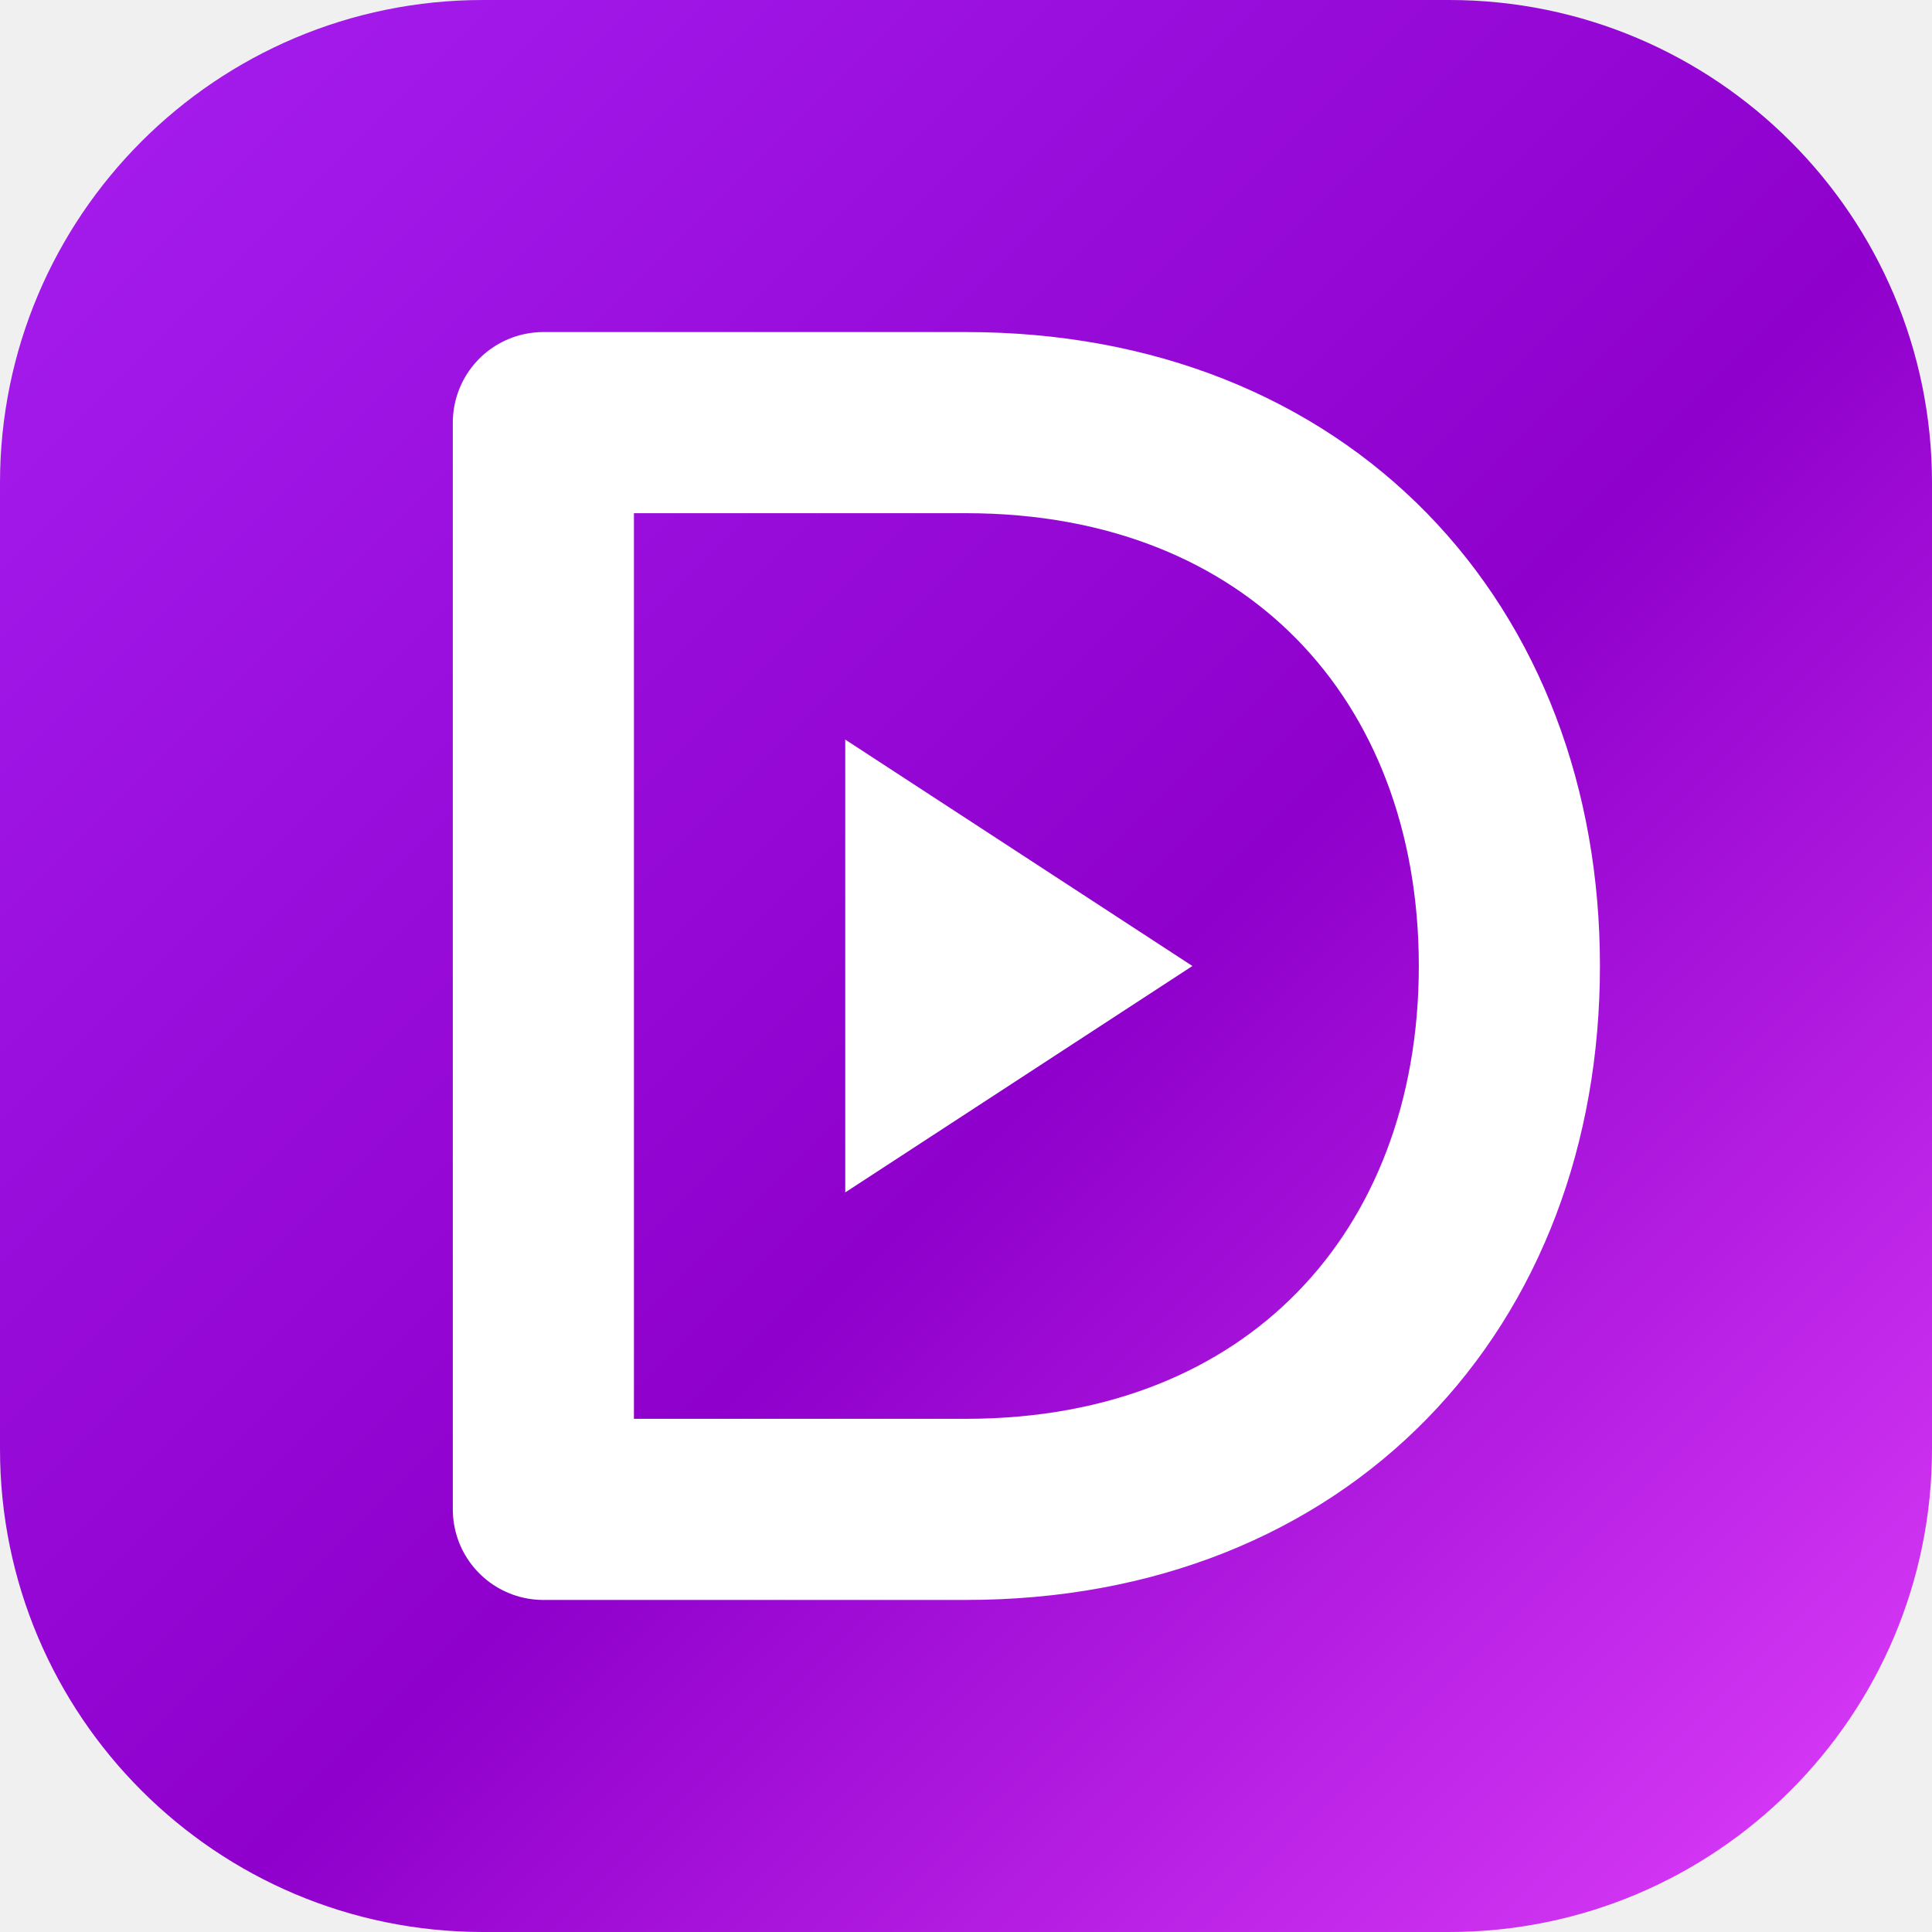
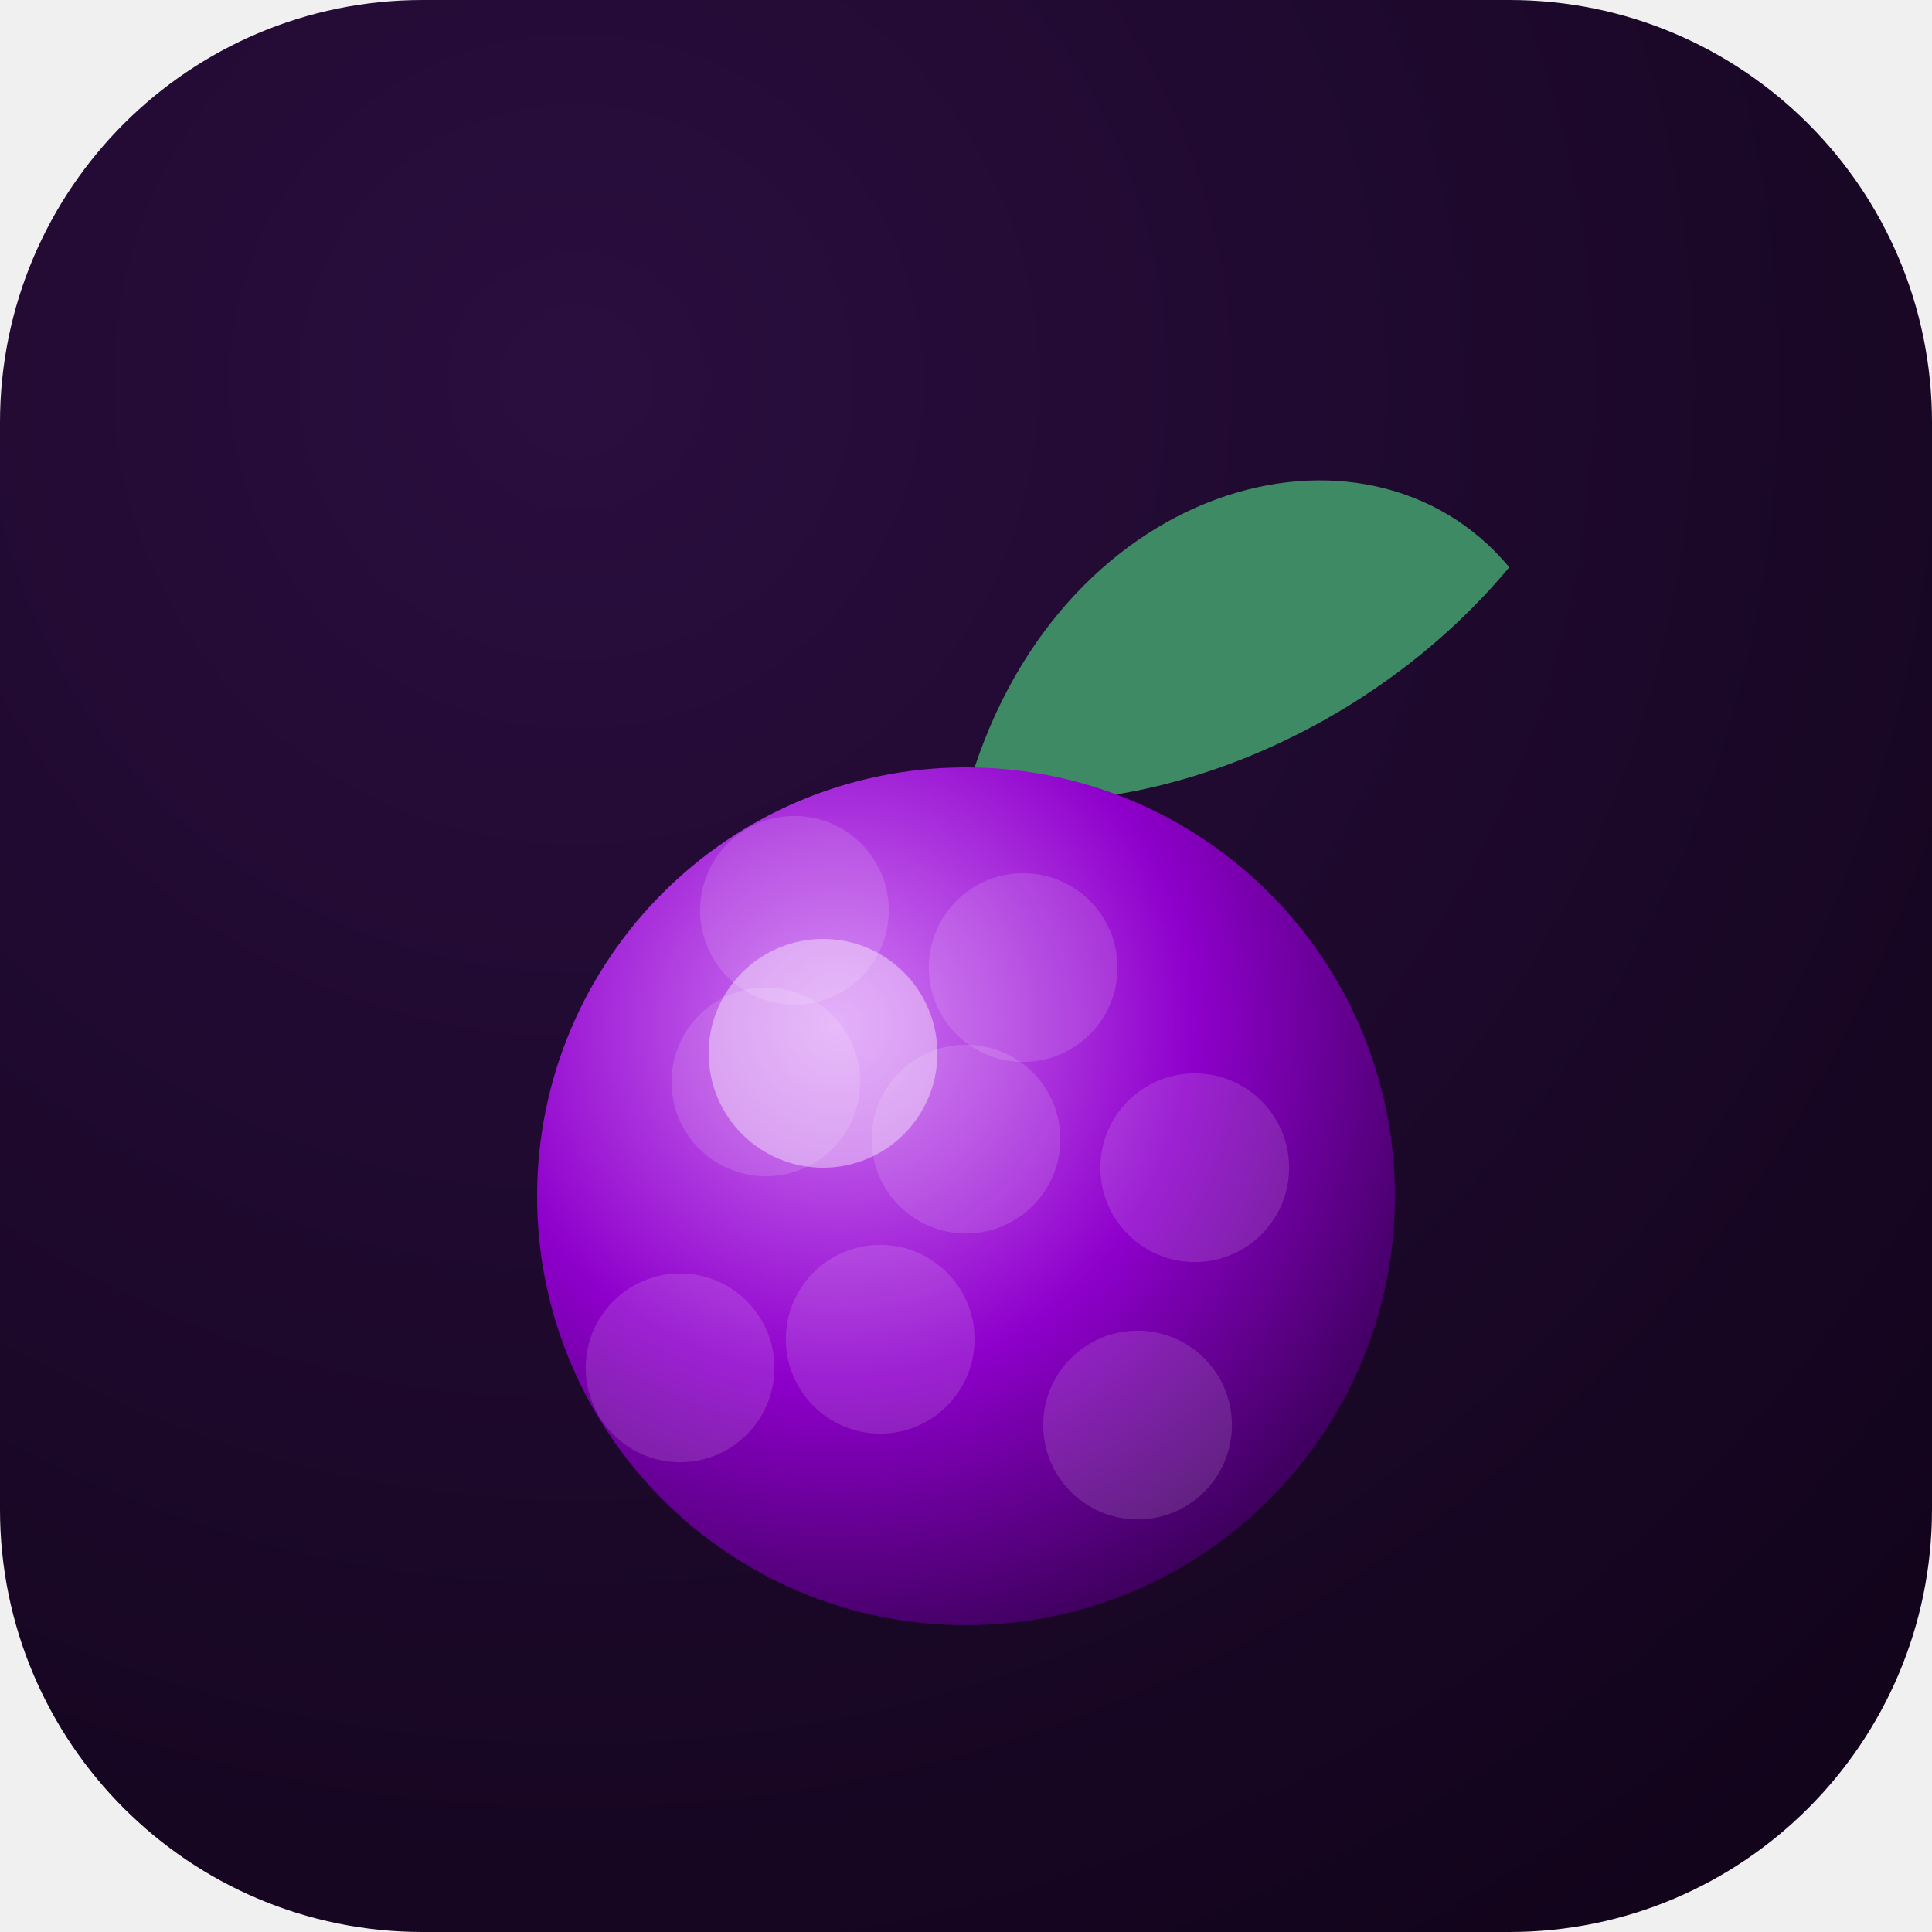
<svg xmlns="http://www.w3.org/2000/svg" width="512" height="512" viewBox="0 0 512 512">
  <defs>
-     <linearGradient id="g" x1="0" y1="0" x2="1" y2="1">
-       <stop offset="0" stop-color="#a61ff0" />
-       <stop offset="0.55" stop-color="#8f00cc" />
-       <stop offset="1" stop-color="#e040fb" />
-     </linearGradient>
+     <radialGradient id="bg" cx="30%" cy="20%" r="95%">
+       <stop offset="0" stop-color="#2A0E3F" />
+       <stop offset="1" stop-color="#12041B" />
+     </radialGradient>
+     <radialGradient id="g" cx="35%" cy="30%" r="75%">
+       <stop offset="0" stop-color="#D27CF5" />
+       <stop offset="0.55" stop-color="#8F00CC" />
+       <stop offset="1" stop-color="#3D005C" />
+     </radialGradient>
  </defs>
-   <rect width="512" height="512" rx="128" fill="url(#g)" />
-   <g transform="translate(0 0) scale(8)">
-     <path d="M18 14h14c11 0 18 7.6 18 18s-7 18-18 18H18z" fill="none" stroke="#fff" stroke-width="6" stroke-linejoin="round" />
-     <path d="M28 24.5v15l11.5-7.5z" fill="#fff" />
+   <rect width="512" height="512" rx="112" fill="url(#bg)" />
+   <g transform="translate(256 286.72) scale(7.5776)">
+     <path d="M0 -10 C 3 -21 14 -24 19 -18 C 14 -12 6 -9 0 -10 Z" fill="#3E8A65" />
+     <circle cx="0" cy="4" r="15" fill="url(#g)" />
+     <circle cx="-7" cy="0" r="3.3" fill="#fff" opacity="0.13" />
+     <circle cx="2" cy="-4" r="3.3" fill="#fff" opacity="0.13" />
+     <circle cx="8" cy="3" r="3.3" fill="#fff" opacity="0.13" />
+     <circle cx="-3" cy="9" r="3.3" fill="#fff" opacity="0.13" />
+     <circle cx="6" cy="12" r="3.3" fill="#fff" opacity="0.13" />
+     <circle cx="-10" cy="10" r="3.3" fill="#fff" opacity="0.13" />
+     <circle cx="0" cy="2" r="3.3" fill="#fff" opacity="0.13" />
+     <circle cx="-6" cy="-6" r="3.3" fill="#fff" opacity="0.13" />
+     <circle cx="-5" cy="-1" r="4" fill="#fff" opacity="0.4" />
  </g>
</svg>
